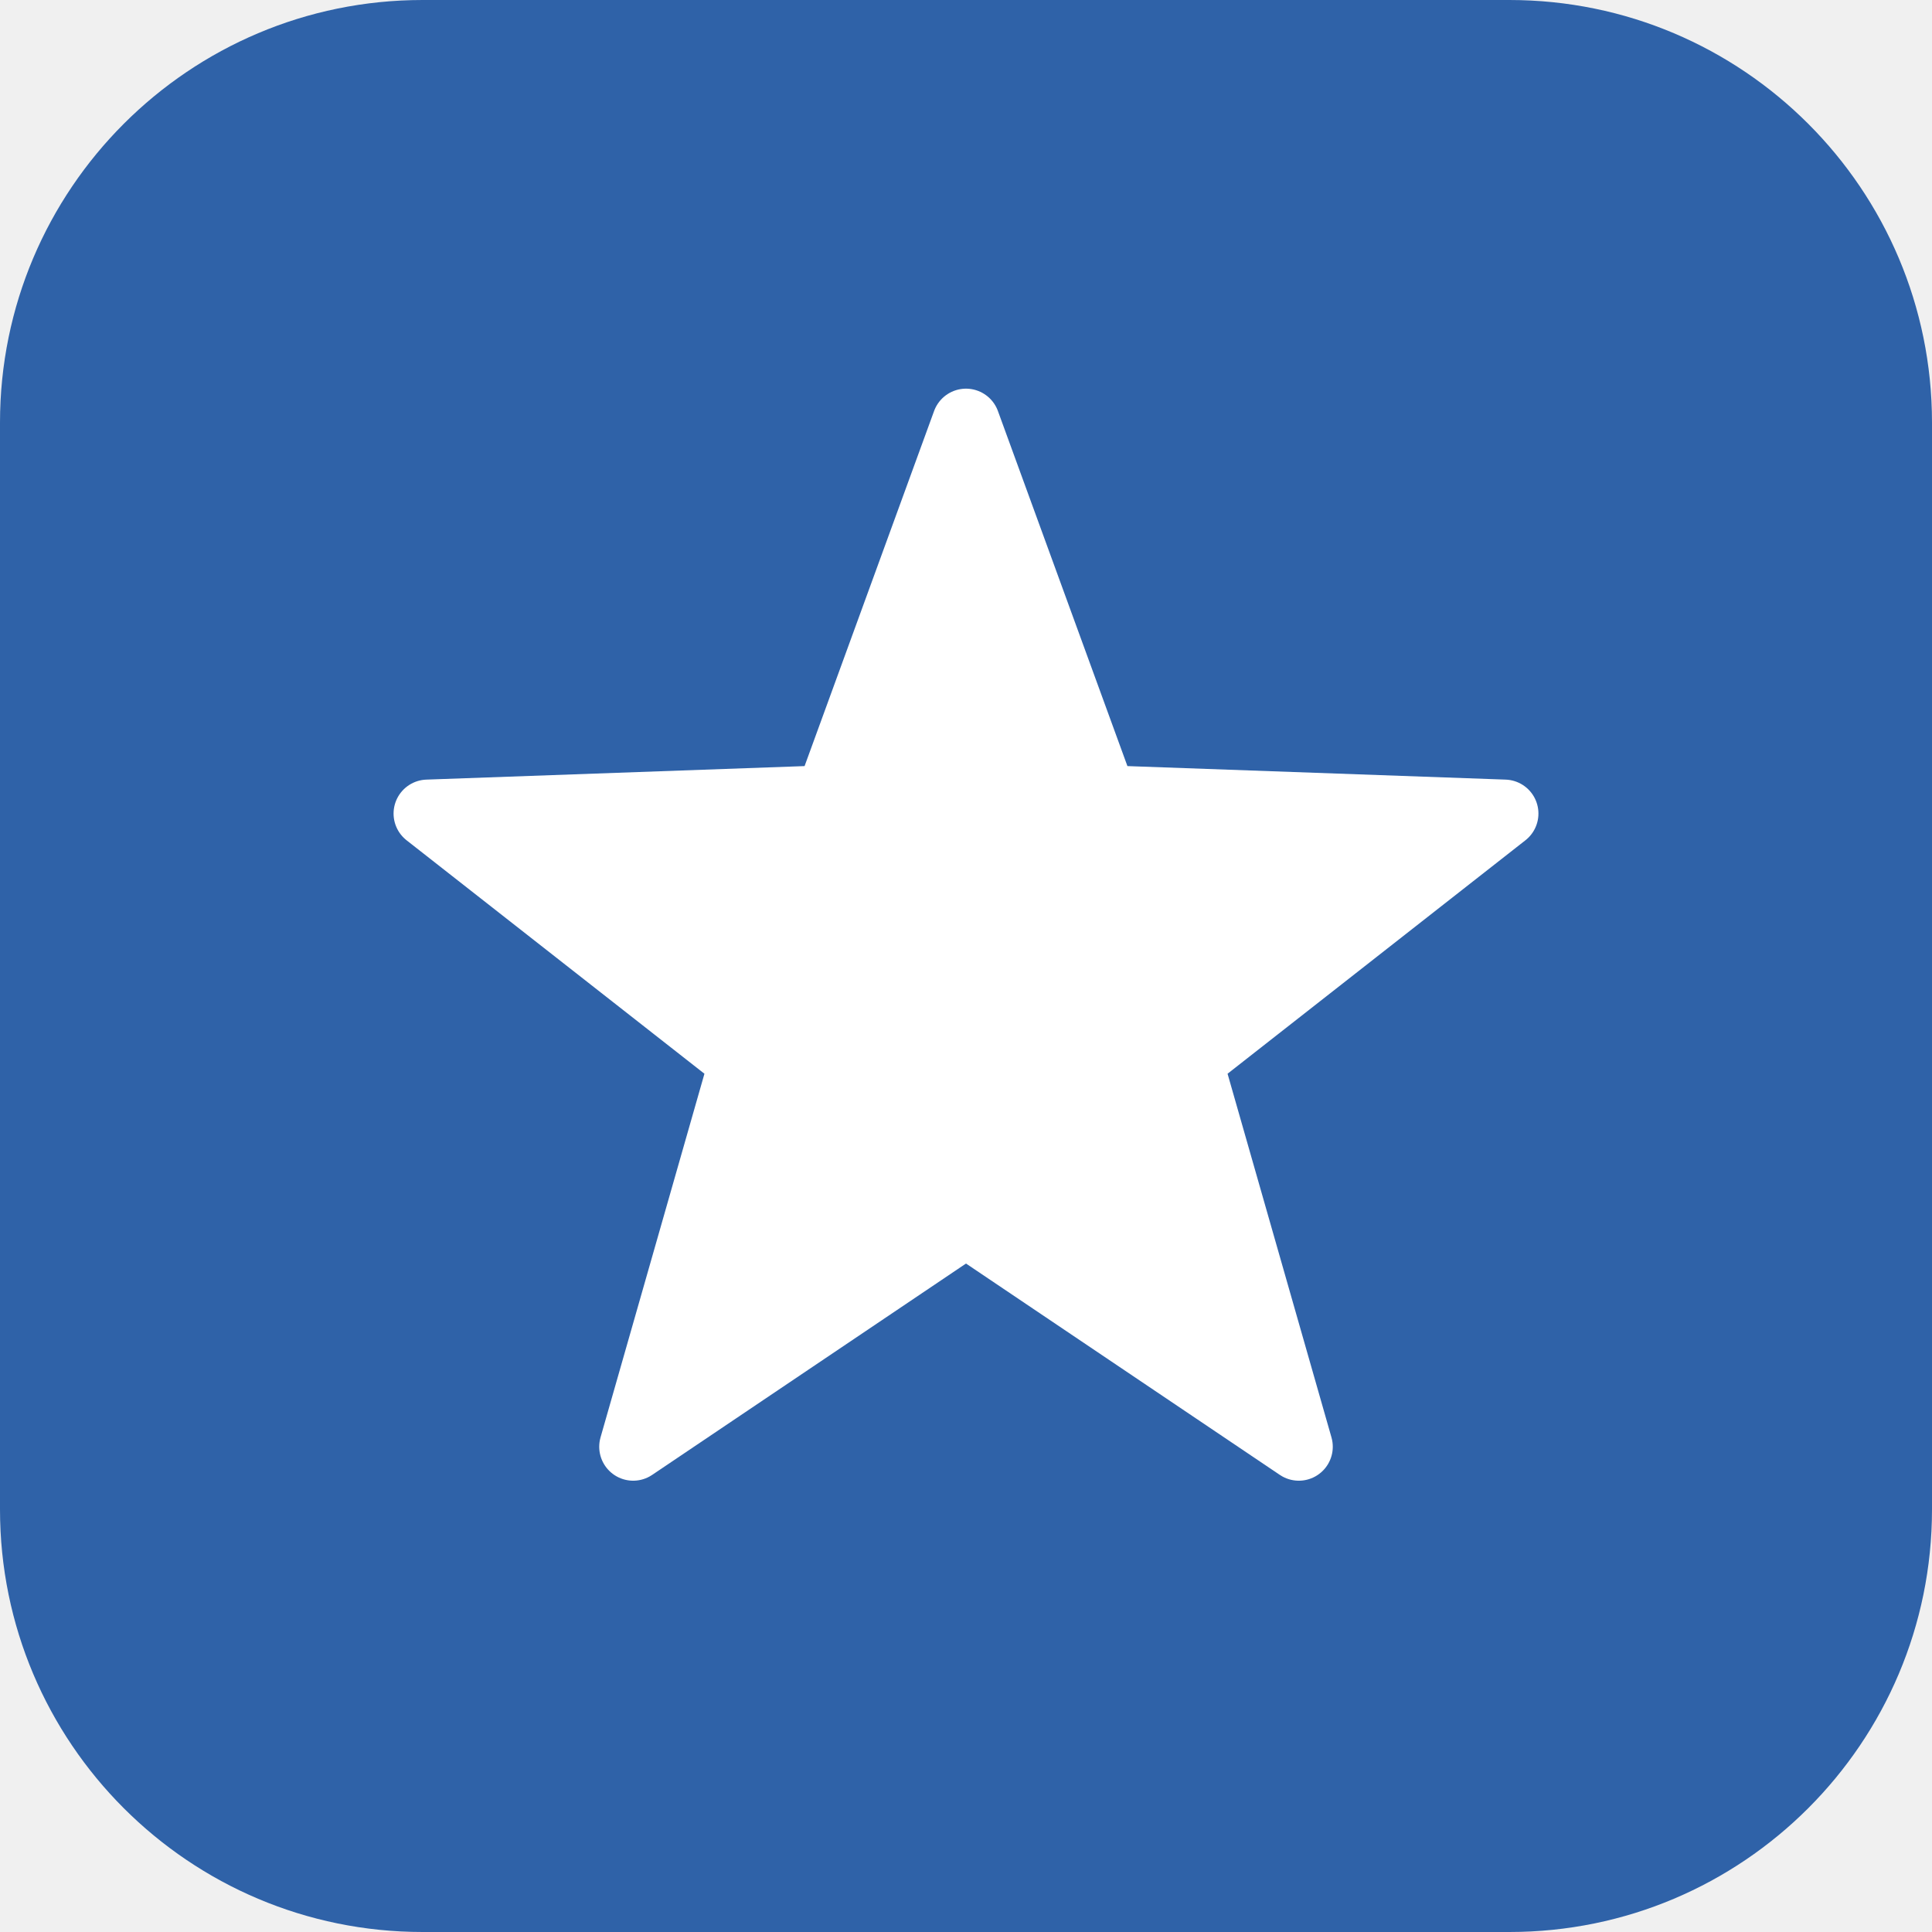
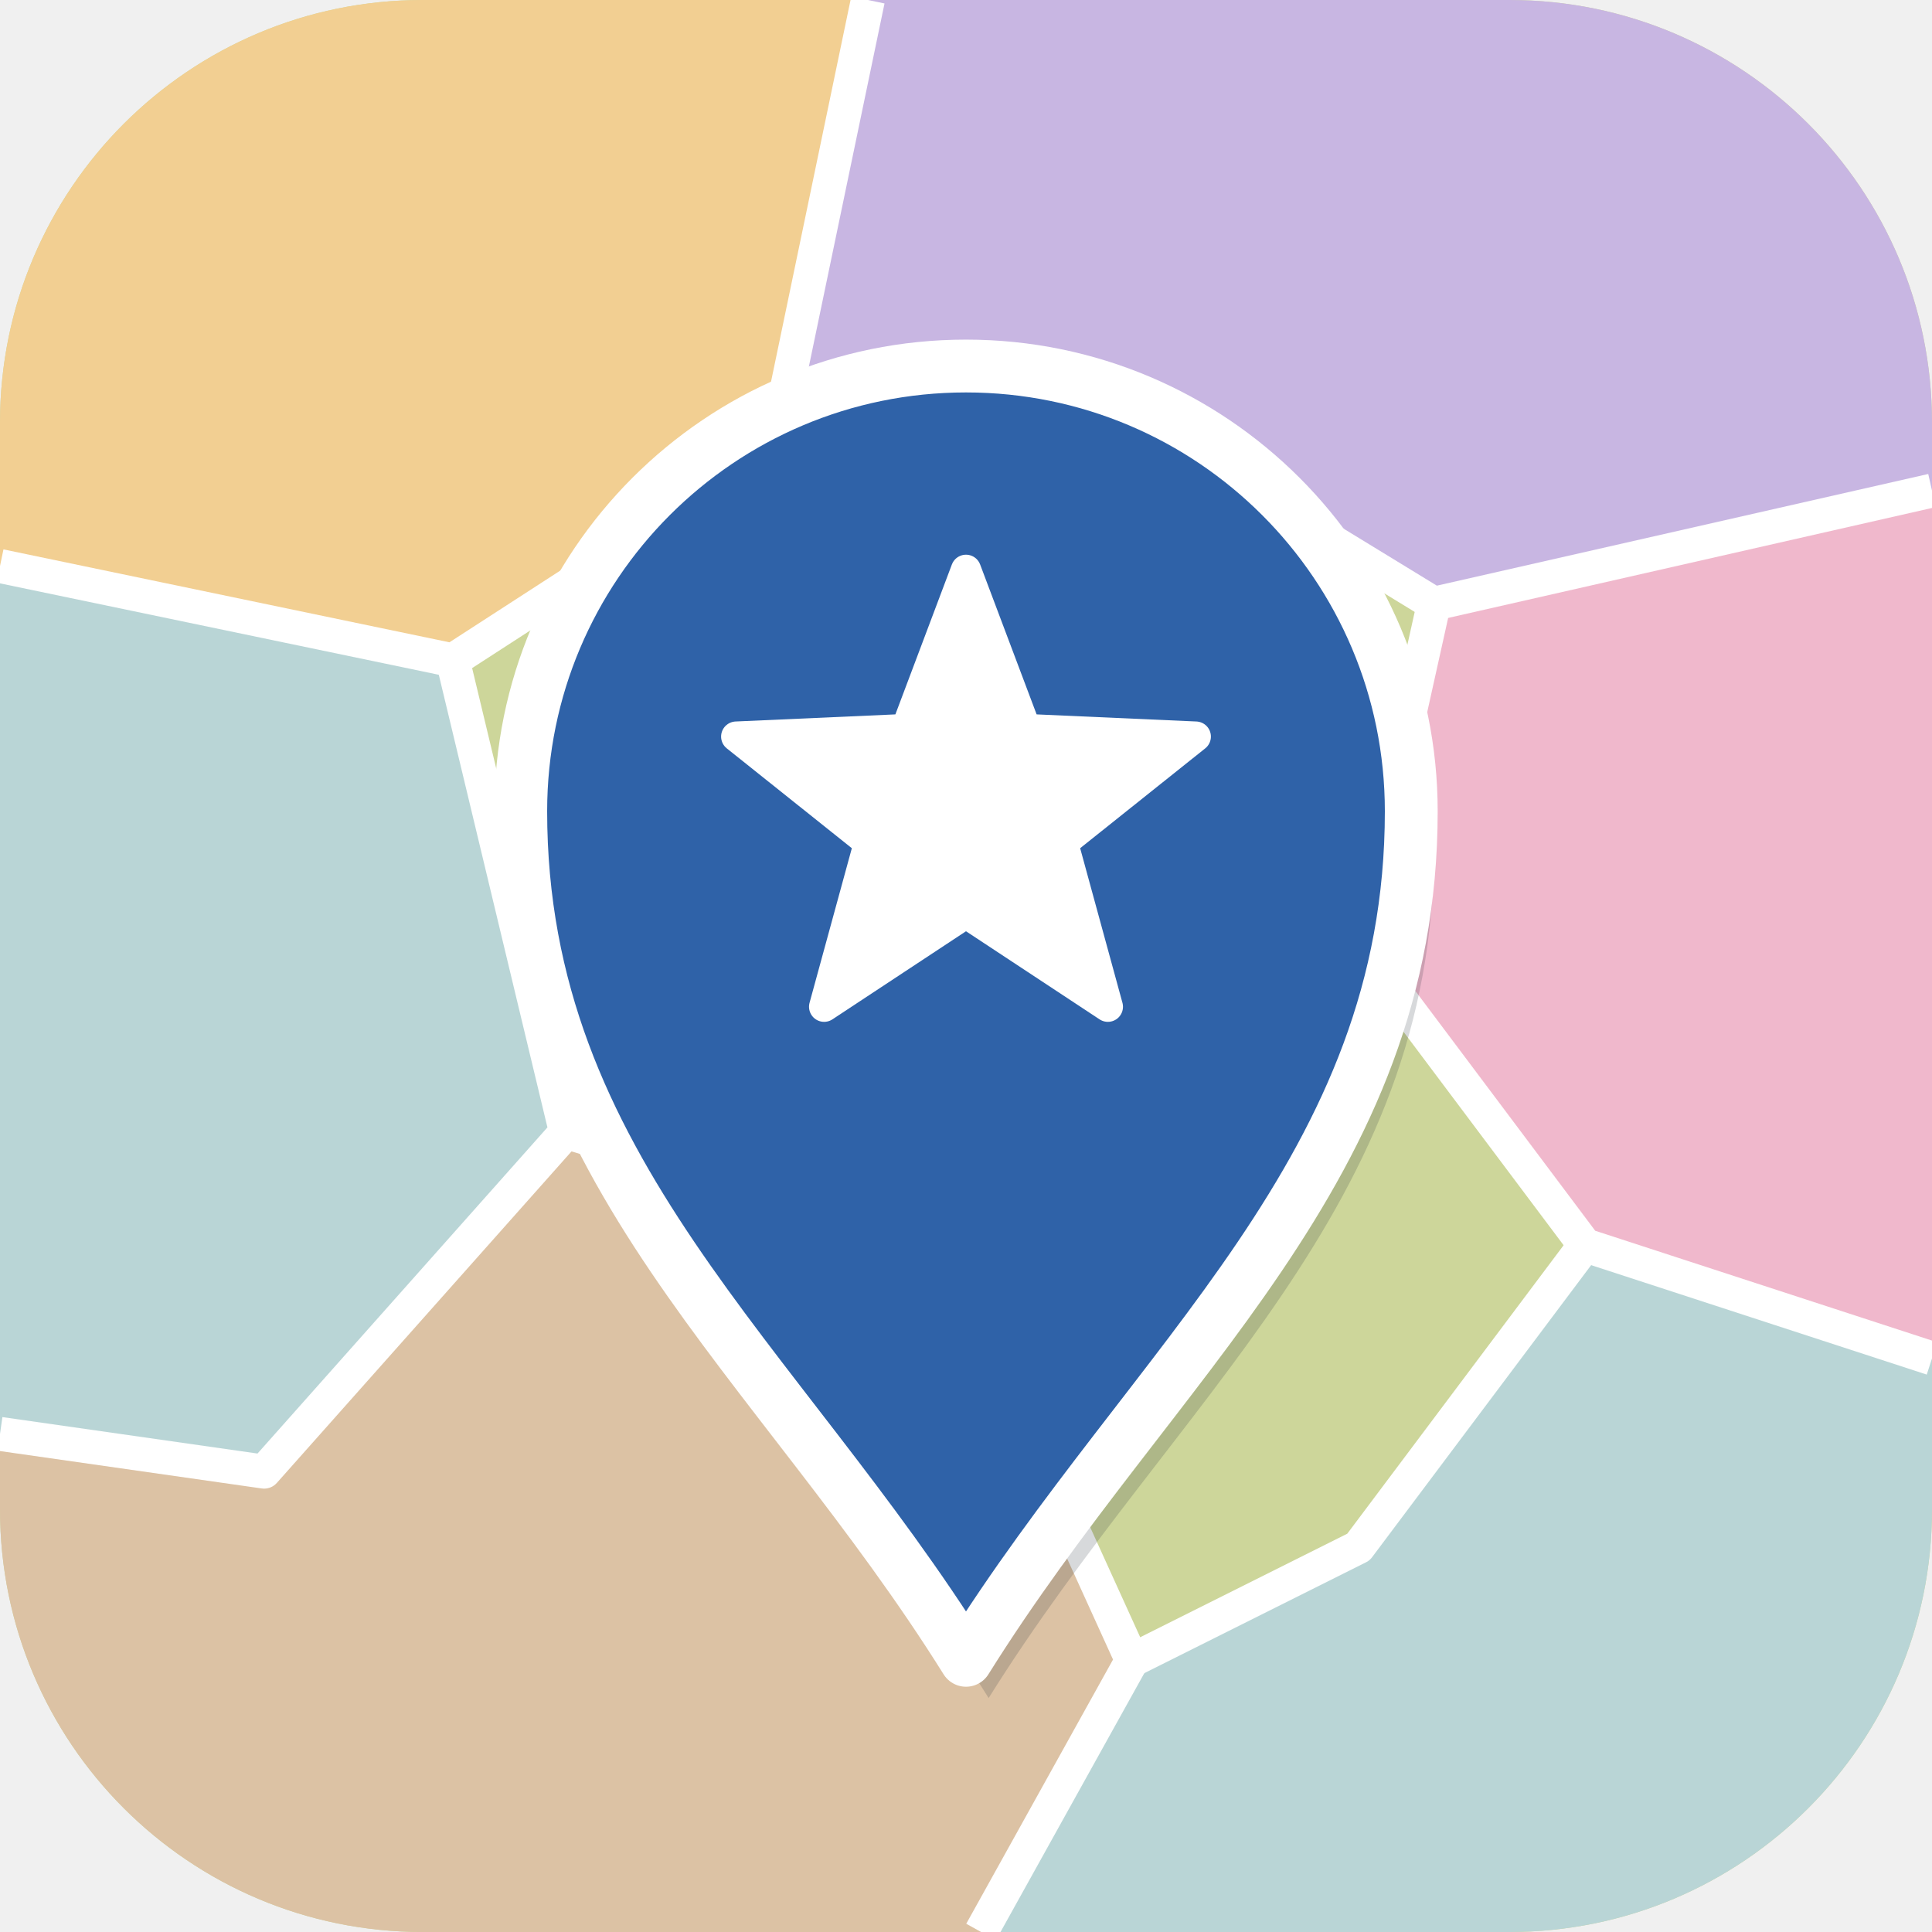
<svg xmlns="http://www.w3.org/2000/svg" viewBox="0 0 512 512">
-   <rect width="512" height="512" rx="112" fill="#2f62a8" />
-   <polygon points="256.0,112.0 292.4,211.8 398.7,215.6 315.0,281.2 344.2,383.4 256.0,324.0 167.8,383.4 197.0,281.2 113.3,215.6 219.6,211.8" fill="#ffffff" stroke="#ffffff" stroke-width="18" stroke-linejoin="round" />
+   <defs>
+     <clipPath id="r">
+       <rect width="512" height="512" rx="112" />
+     </clipPath>
+   </defs>
+   <g clip-path="url(#r)">
+     <rect width="512" height="512" fill="#cdd69a" />
+     <polygon points="0,0 230,0 205,120 120,175 0,150" fill="#f2cf92" />
+     <polygon points="230,0 512,0 512,130 380,160 290,105 205,120" fill="#c8b6e2" />
+     <polygon points="0,150 120,175 150,300 70,390 0,380" fill="#b9d5d6" />
+     <polygon points="380,160 512,130 512,360 420,330 360,250" fill="#f0b8cc" />
+     <polygon points="0,380 70,390 150,300 250,330 300,440 260,512 0,512" fill="#dcc2a4" />
+     <polygon points="420,330 512,360 512,512 260,512 300,440 360,410" fill="#b9d5d6" />
+     <g fill="none" stroke="#ffffff" stroke-width="9" stroke-linejoin="round">
+       <polyline points="230,0 205,120 120,175 0,150" />
+       <polyline points="205,120 290,105 380,160 512,130" />
+       <polyline points="120,175 150,300 70,390 0,380" />
+       <polyline points="380,160 360,250 420,330 512,360" />
+       <polyline points="150,300 250,330 300,440 260,512" />
+       <polyline points="300,440 360,410 420,330" />
+       <polyline points="250,330 360,250" />
+     </g>
+     <path d="M256 440 C 206 360, 138 310, 138 215 A 118 118 0 1 1 374 215 C 374 310, 306 360, 256 440 Z" fill="#1f2a37" opacity="0.18" transform="translate(6 10)" />
+     <path d="M256 440 C 206 360, 138 310, 138 215 A 118 118 0 1 1 374 215 C 374 310, 306 360, 256 440 Z" fill="#2f62a8" stroke="#ffffff" stroke-width="14" stroke-linejoin="round" />
+     <polygon points="256.0,151.0 271.9,193.2 316.9,195.2 281.7,223.3 293.6,266.8 256.0,242.0 218.4,266.8 230.3,223.3 195.1,195.2 240.1,193.2" fill="#ffffff" stroke="#ffffff" stroke-width="8" stroke-linejoin="round" />
+   </g>
</svg>
